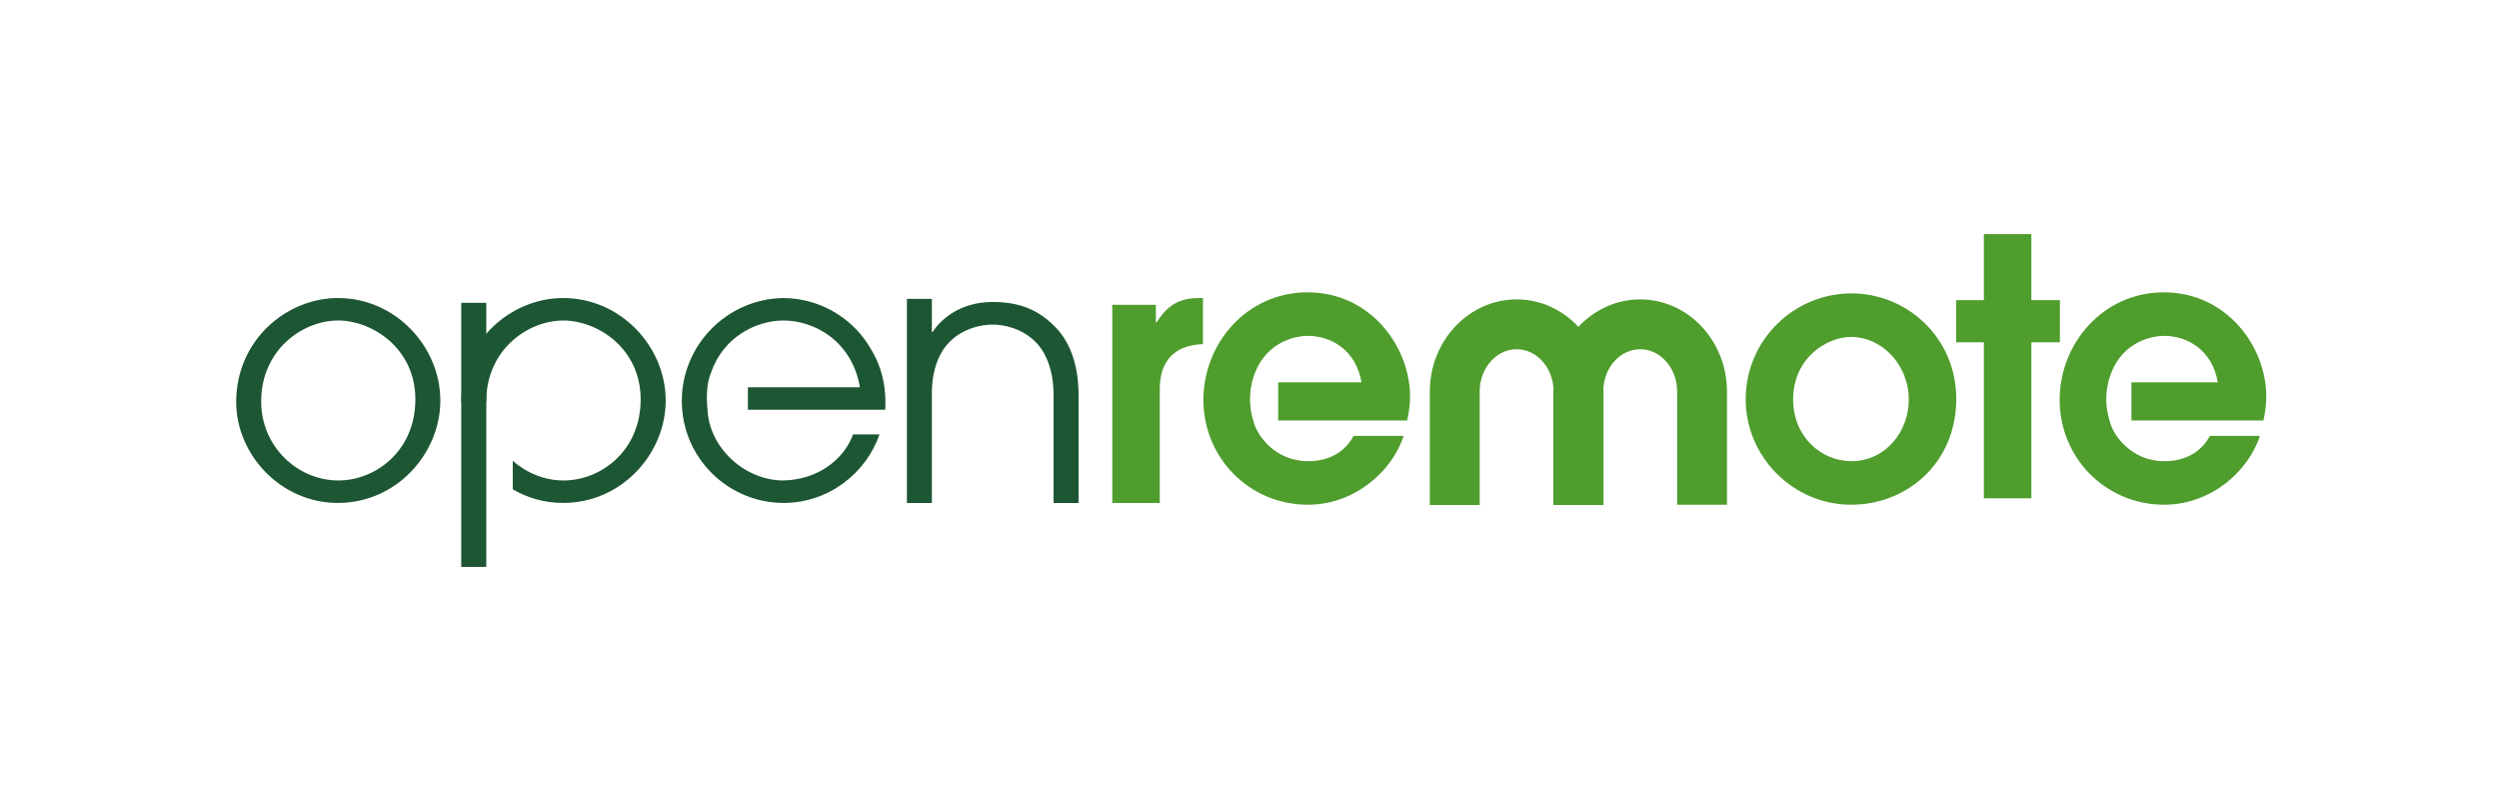
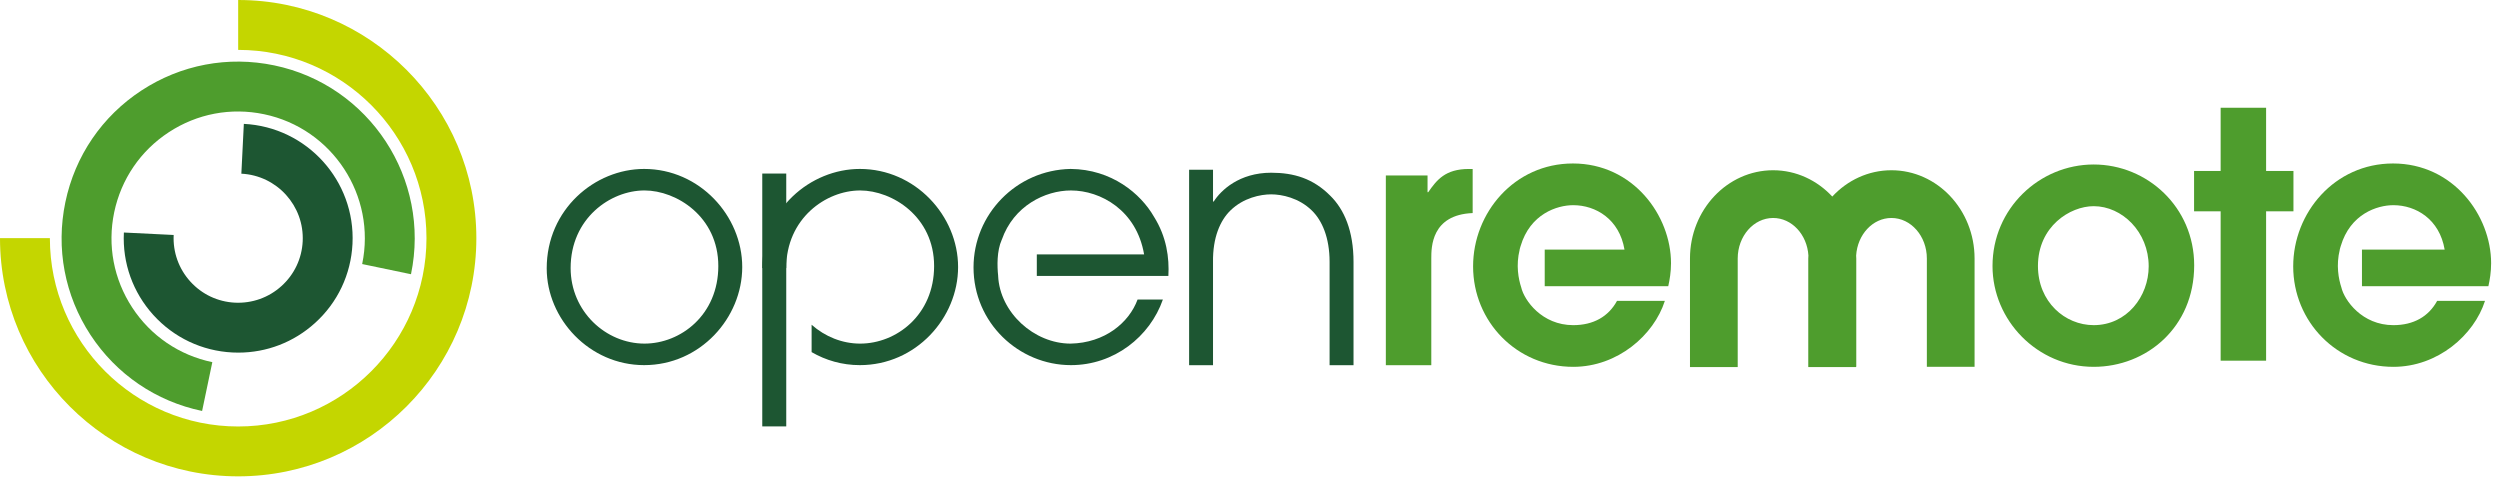
- <svg xmlns="http://www.w3.org/2000/svg" viewBox="72.189 -19.217 539.143 173.724">
-   <g transform="matrix(1, 0, 0, 1, 0, 7)">
-     <path fill="#1D5632" d="M145.09,38.053c12.479,0,22.098,10.548,22.098,22.095c0,11.473-9.473,22.097-22.098,22.097 c-12.316,0-21.943-10.392-21.943-21.787C123.146,47.14,134.004,38.053,145.09,38.053z M145.17,77.396 c8.164,0,16.631-6.468,16.631-17.479c0-11.088-9.393-17.018-16.631-17.018c-7.701,0-16.635,6.313-16.635,17.476 C128.535,70.158,136.471,77.396,145.17,77.396z" />
-     <path fill="#1D5632" d="M267.848,38.237h5.385V45.4h0.156c1.617-2.551,5.773-6.494,12.938-6.494c5.154,0,9.469,1.315,13.316,5.179 c3.156,3.093,5.238,7.956,5.238,14.911v23.26h-5.391v-23.26c0-5.484-1.695-9.347-4.006-11.588c-2.924-2.859-6.775-3.63-9.158-3.63 c-2.389,0-6.24,0.771-9.168,3.63c-2.309,2.241-4,6.104-3.926,11.588v23.26h-5.385V38.237z" />
-     <path fill="#4E9D2D" d="M312.16,39.521h9.395v3.775h0.15c1.928-2.772,3.848-5.235,9.166-5.235h0.846v9.932 C322.4,48.378,322.4,55.69,322.4,58.23v24.025h-10.24V39.521z" />
-     <path fill="#4E9D2D" d="M448.814,59.918c0-12.935,10.547-22.866,22.789-22.866c12.088,0,22.637,9.622,22.637,22.71 c0,14.016-10.781,22.867-22.637,22.867C458.898,82.629,448.814,72.159,448.814,59.918z M483.992,59.995 c0-7.776-6-13.554-12.389-13.554c-5.312,0-12.555,4.546-12.555,13.477c0,8.088,6.09,13.321,12.555,13.321 C479.066,73.239,483.992,66.771,483.992,59.995z" />
+ <svg xmlns="http://www.w3.org/2000/svg" version="1.1" id="Layer_1" x="0px" y="0px" width="563.125px" height="109.296px" viewBox="0 0 563.125 109.296" enable-background="new 0 0 563.125 109.296" xml:space="preserve">
+   <g>
+     <path fill="#1D5632" d="M145.09,38.053c12.479,0,22.098,10.548,22.098,22.095c0,11.473-9.473,22.097-22.098,22.097   c-12.316,0-21.943-10.392-21.943-21.787C123.146,47.14,134.004,38.053,145.09,38.053z M145.17,77.396   c8.164,0,16.631-6.468,16.631-17.479c0-11.088-9.393-17.018-16.631-17.018c-7.701,0-16.635,6.313-16.635,17.476   C128.535,70.158,136.471,77.396,145.17,77.396z" />
+     <path fill="#1D5632" d="M267.848,38.237h5.385V45.4h0.156c1.617-2.551,5.773-6.494,12.938-6.494c5.154,0,9.469,1.315,13.316,5.179   c3.156,3.093,5.238,7.956,5.238,14.911v23.26h-5.391v-23.26c0-5.484-1.695-9.347-4.006-11.588c-2.924-2.859-6.775-3.63-9.158-3.63   c-2.389,0-6.24,0.771-9.168,3.63c-2.309,2.241-4,6.104-3.926,11.588v23.26h-5.385V38.237z" />
+     <path fill="#4E9D2D" d="M312.16,39.521h9.395v3.775h0.15c1.928-2.772,3.848-5.235,9.166-5.235h0.846v9.932   C322.4,48.378,322.4,55.69,322.4,58.23v24.025h-10.24V39.521z" />
+     <path fill="#4E9D2D" d="M448.814,59.918c0-12.935,10.547-22.866,22.789-22.866c12.088,0,22.637,9.622,22.637,22.71   c0,14.016-10.781,22.867-22.637,22.867C458.898,82.629,448.814,72.159,448.814,59.918z M483.992,59.995   c0-7.776-6-13.554-12.389-13.554c-5.312,0-12.555,4.546-12.555,13.477c0,8.088,6.09,13.321,12.555,13.321   C479.066,73.239,483.992,66.771,483.992,59.995z" />
    <path fill="#4E9D2D" d="M500.199,47.598h-5.984V38.51h5.984V24.271h10.24V38.51h6.16v9.088h-6.16v33.646h-10.24V47.598z" />
-     <path fill="#4E9D2D" d="M426.043,38.349c-5.213,0-9.924,2.27-13.324,5.927c-3.398-3.657-8.119-5.927-13.322-5.927 c-10.326,0-18.73,8.916-18.73,19.873v24.464h10.752V58.222c0-5.032,3.582-9.123,7.979-9.123c4.203,0,7.65,3.733,7.947,8.453 c-0.006,0.227-0.033,0.446-0.033,0.67v24.464h10.754v-0.06h0.059V58.222c0-0.224-0.023-0.443-0.029-0.67 c0.297-4.72,3.744-8.453,7.949-8.453c4.395,0,7.979,4.091,7.979,9.123v24.404h10.748V58.222 C444.77,47.265,436.371,38.349,426.043,38.349z" />
+     <path fill="#4E9D2D" d="M426.043,38.349c-5.213,0-9.924,2.27-13.324,5.927c-3.398-3.657-8.119-5.927-13.322-5.927   c-10.326,0-18.73,8.916-18.73,19.873v24.464h10.752V58.222c0-5.032,3.582-9.123,7.979-9.123c4.203,0,7.65,3.733,7.947,8.453   c-0.006,0.227-0.033,0.446-0.033,0.67v24.464h10.754v-0.06h0.059V58.222c0-0.224-0.023-0.443-0.029-0.67   c0.297-4.72,3.744-8.453,7.949-8.453c4.395,0,7.979,4.091,7.979,9.123v24.404h10.748V58.222   C444.77,47.265,436.371,38.349,426.043,38.349z" />
    <rect x="171.701" y="39.091" fill="#1D5632" width="5.402" height="56.955" />
-     <path fill="#1D5632" d="M193.68,38.053c-11.088,0-21.945,9.052-21.979,22.335h5.393c0-0.006,0-0.006,0-0.006 c0-11.168,8.945-17.481,16.654-17.481c7.256,0,16.66,5.93,16.66,17.018c0,11.011-8.48,17.479-16.66,17.479 c-4.051,0-7.928-1.587-10.932-4.251v6.167c3.186,1.85,6.881,2.932,10.863,2.932c12.639,0,22.131-10.624,22.131-22.097 C215.811,48.601,206.168,38.053,193.68,38.053z" />
-     <path fill="#1D5632" d="M259.939,48.83c-3.002-5.233-9.547-10.702-18.787-10.777c-12.242,0.231-21.865,10.237-21.865,22.173 c0,12.471,10.166,22.019,21.943,22.019c9.699,0,17.785-6.388,20.711-14.782h-5.699c-1.922,5.234-7.391,9.781-15.09,9.935 c-8.236,0-15.938-7.006-16.322-15.246h0.006c-0.234-2.232-0.318-5.594,0.805-8.146h0.01c2.654-7.622,9.742-11.104,15.58-11.104 c6.701,0,14.783,4.466,16.479,14.402h-24.168v4.848h29.635C263.402,58.073,262.789,53.373,259.939,48.83z" />
-     <path fill="#4E9D2D" d="M376.396,59.304c0-10.779-8.549-22.481-22.1-22.481c-13.172,0-22.482,11.087-22.482,23.173 c0,12.471,9.852,22.634,22.559,22.634c10.008,0,18.17-7.157,20.635-14.855h-10.779c-1.926,3.538-5.314,5.466-9.855,5.466 c-7.08,0-11.047-5.616-11.715-8.492c-0.619-1.886-1.23-4.997-0.352-8.521h-0.023c0.051-0.205,0.117-0.395,0.17-0.59 c0.021-0.064,0.037-0.123,0.057-0.189c2.145-7.278,8.221-9.232,11.863-9.232c5.08,0,10.398,3.154,11.545,10.012h-17.971v8.235 h27.826C376.086,63.074,376.396,61.307,376.396,59.304z" />
-     <path fill="#4E9D2D" d="M561.125,59.304c0-10.779-8.541-22.481-22.09-22.481c-13.172,0-22.49,11.087-22.49,23.173 c0,12.471,9.861,22.634,22.566,22.634c10.008,0,18.17-7.157,20.635-14.855h-10.781c-1.924,3.538-5.314,5.466-9.854,5.466 c-7.078,0-11.047-5.616-11.717-8.492c-0.615-1.886-1.23-4.997-0.354-8.521h-0.018c0.047-0.205,0.115-0.395,0.168-0.59 c0.021-0.064,0.037-0.123,0.057-0.189c2.145-7.278,8.221-9.232,11.863-9.232c5.08,0,10.393,3.154,11.551,10.012h-18.629v8.235 h28.479C560.82,63.074,561.125,61.307,561.125,59.304z" />
+     <path fill="#1D5632" d="M193.68,38.053c-11.088,0-21.945,9.052-21.979,22.335h5.393c0-0.006,0-0.006,0-0.006   c0-11.168,8.945-17.481,16.654-17.481c7.256,0,16.66,5.93,16.66,17.018c0,11.011-8.48,17.479-16.66,17.479   c-4.051,0-7.928-1.587-10.932-4.251v6.167c3.186,1.85,6.881,2.932,10.863,2.932c12.639,0,22.131-10.624,22.131-22.097   C215.811,48.601,206.168,38.053,193.68,38.053z" />
+     <path fill="#1D5632" d="M259.939,48.83c-3.002-5.233-9.547-10.702-18.787-10.777c-12.242,0.231-21.865,10.237-21.865,22.173   c0,12.471,10.166,22.019,21.943,22.019c9.699,0,17.785-6.388,20.711-14.782h-5.699c-1.922,5.234-7.391,9.781-15.09,9.935   c-8.236,0-15.938-7.006-16.322-15.246h0.006c-0.234-2.232-0.318-5.594,0.805-8.146h0.01c2.654-7.622,9.742-11.104,15.58-11.104   c6.701,0,14.783,4.466,16.479,14.402h-24.168v4.848h29.635C263.402,58.073,262.789,53.373,259.939,48.83z" />
+     <path fill="#4E9D2D" d="M376.396,59.304c0-10.779-8.549-22.481-22.1-22.481c-13.172,0-22.482,11.087-22.482,23.173   c0,12.471,9.852,22.634,22.559,22.634c10.008,0,18.17-7.157,20.635-14.855h-10.779c-1.926,3.538-5.314,5.466-9.855,5.466   c-7.08,0-11.047-5.616-11.715-8.492c-0.619-1.886-1.23-4.997-0.352-8.521h-0.023c0.051-0.205,0.117-0.395,0.17-0.59   c0.021-0.064,0.037-0.123,0.057-0.189c2.145-7.278,8.221-9.232,11.863-9.232c5.08,0,10.398,3.154,11.545,10.012h-17.971v8.235   h27.826C376.086,63.074,376.396,61.307,376.396,59.304z" />
+     <path fill="#4E9D2D" d="M561.125,59.304c0-10.779-8.541-22.481-22.09-22.481c-13.172,0-22.49,11.087-22.49,23.173   c0,12.471,9.861,22.634,22.566,22.634c10.008,0,18.17-7.157,20.635-14.855h-10.781c-1.924,3.538-5.314,5.466-9.854,5.466   c-7.078,0-11.047-5.616-11.717-8.492c-0.615-1.886-1.23-4.997-0.354-8.521h-0.018c0.047-0.205,0.115-0.395,0.168-0.59   c0.021-0.064,0.037-0.123,0.057-0.189c2.145-7.278,8.221-9.232,11.863-9.232c5.08,0,10.393,3.154,11.551,10.012h-18.629v8.235   h28.479C560.82,63.074,561.125,61.307,561.125,59.304z" />
+     <path fill="#C4D600" d="M53.648,107.296C24.068,107.296,0,83.236,0,53.646h11.234c0,23.391,19.025,42.42,42.414,42.42   c23.385,0,42.416-19.029,42.416-42.42c0-23.382-19.031-42.408-42.416-42.408V0c29.582,0,53.65,24.068,53.65,53.646   C107.299,83.236,83.23,107.296,53.648,107.296L53.648,107.296z" />
+     <path fill="#4E9D2D" d="M45.525,92.57c-10.395-2.166-19.324-8.262-25.145-17.137c-5.814-8.884-7.826-19.511-5.654-29.906   c2.174-10.399,8.258-19.325,17.141-25.145c8.889-5.815,19.506-7.825,29.906-5.655c21.463,4.479,35.281,25.582,30.803,47.041   L81.58,59.478c3.207-15.397-6.703-30.539-22.105-33.751c-7.461-1.56-15.078-0.119-21.455,4.06   c-6.369,4.169-10.736,10.58-12.299,18.039c-1.555,7.458-0.113,15.075,4.064,21.453c4.17,6.37,10.576,10.744,18.041,12.297   L45.525,92.57L45.525,92.57z" />
+     <path fill="#1D5632" d="M53.682,79.428c-0.432,0-0.871-0.012-1.309-0.032c-6.869-0.342-13.205-3.344-17.83-8.439   c-4.621-5.108-6.982-11.705-6.639-18.582l11.215,0.553c-0.188,3.879,1.141,7.609,3.75,10.488c2.604,2.879,6.186,4.568,10.059,4.761   c3.869,0.179,7.607-1.142,10.48-3.748c2.887-2.603,4.576-6.179,4.773-10.057c0.391-8.012-5.803-14.854-13.816-15.248l0.559-11.222   c14.201,0.71,25.178,12.823,24.475,27.021c-0.344,6.883-3.336,13.212-8.441,17.831C66.174,77.086,60.084,79.428,53.682,79.428   L53.682,79.428z" />
  </g>
</svg>
